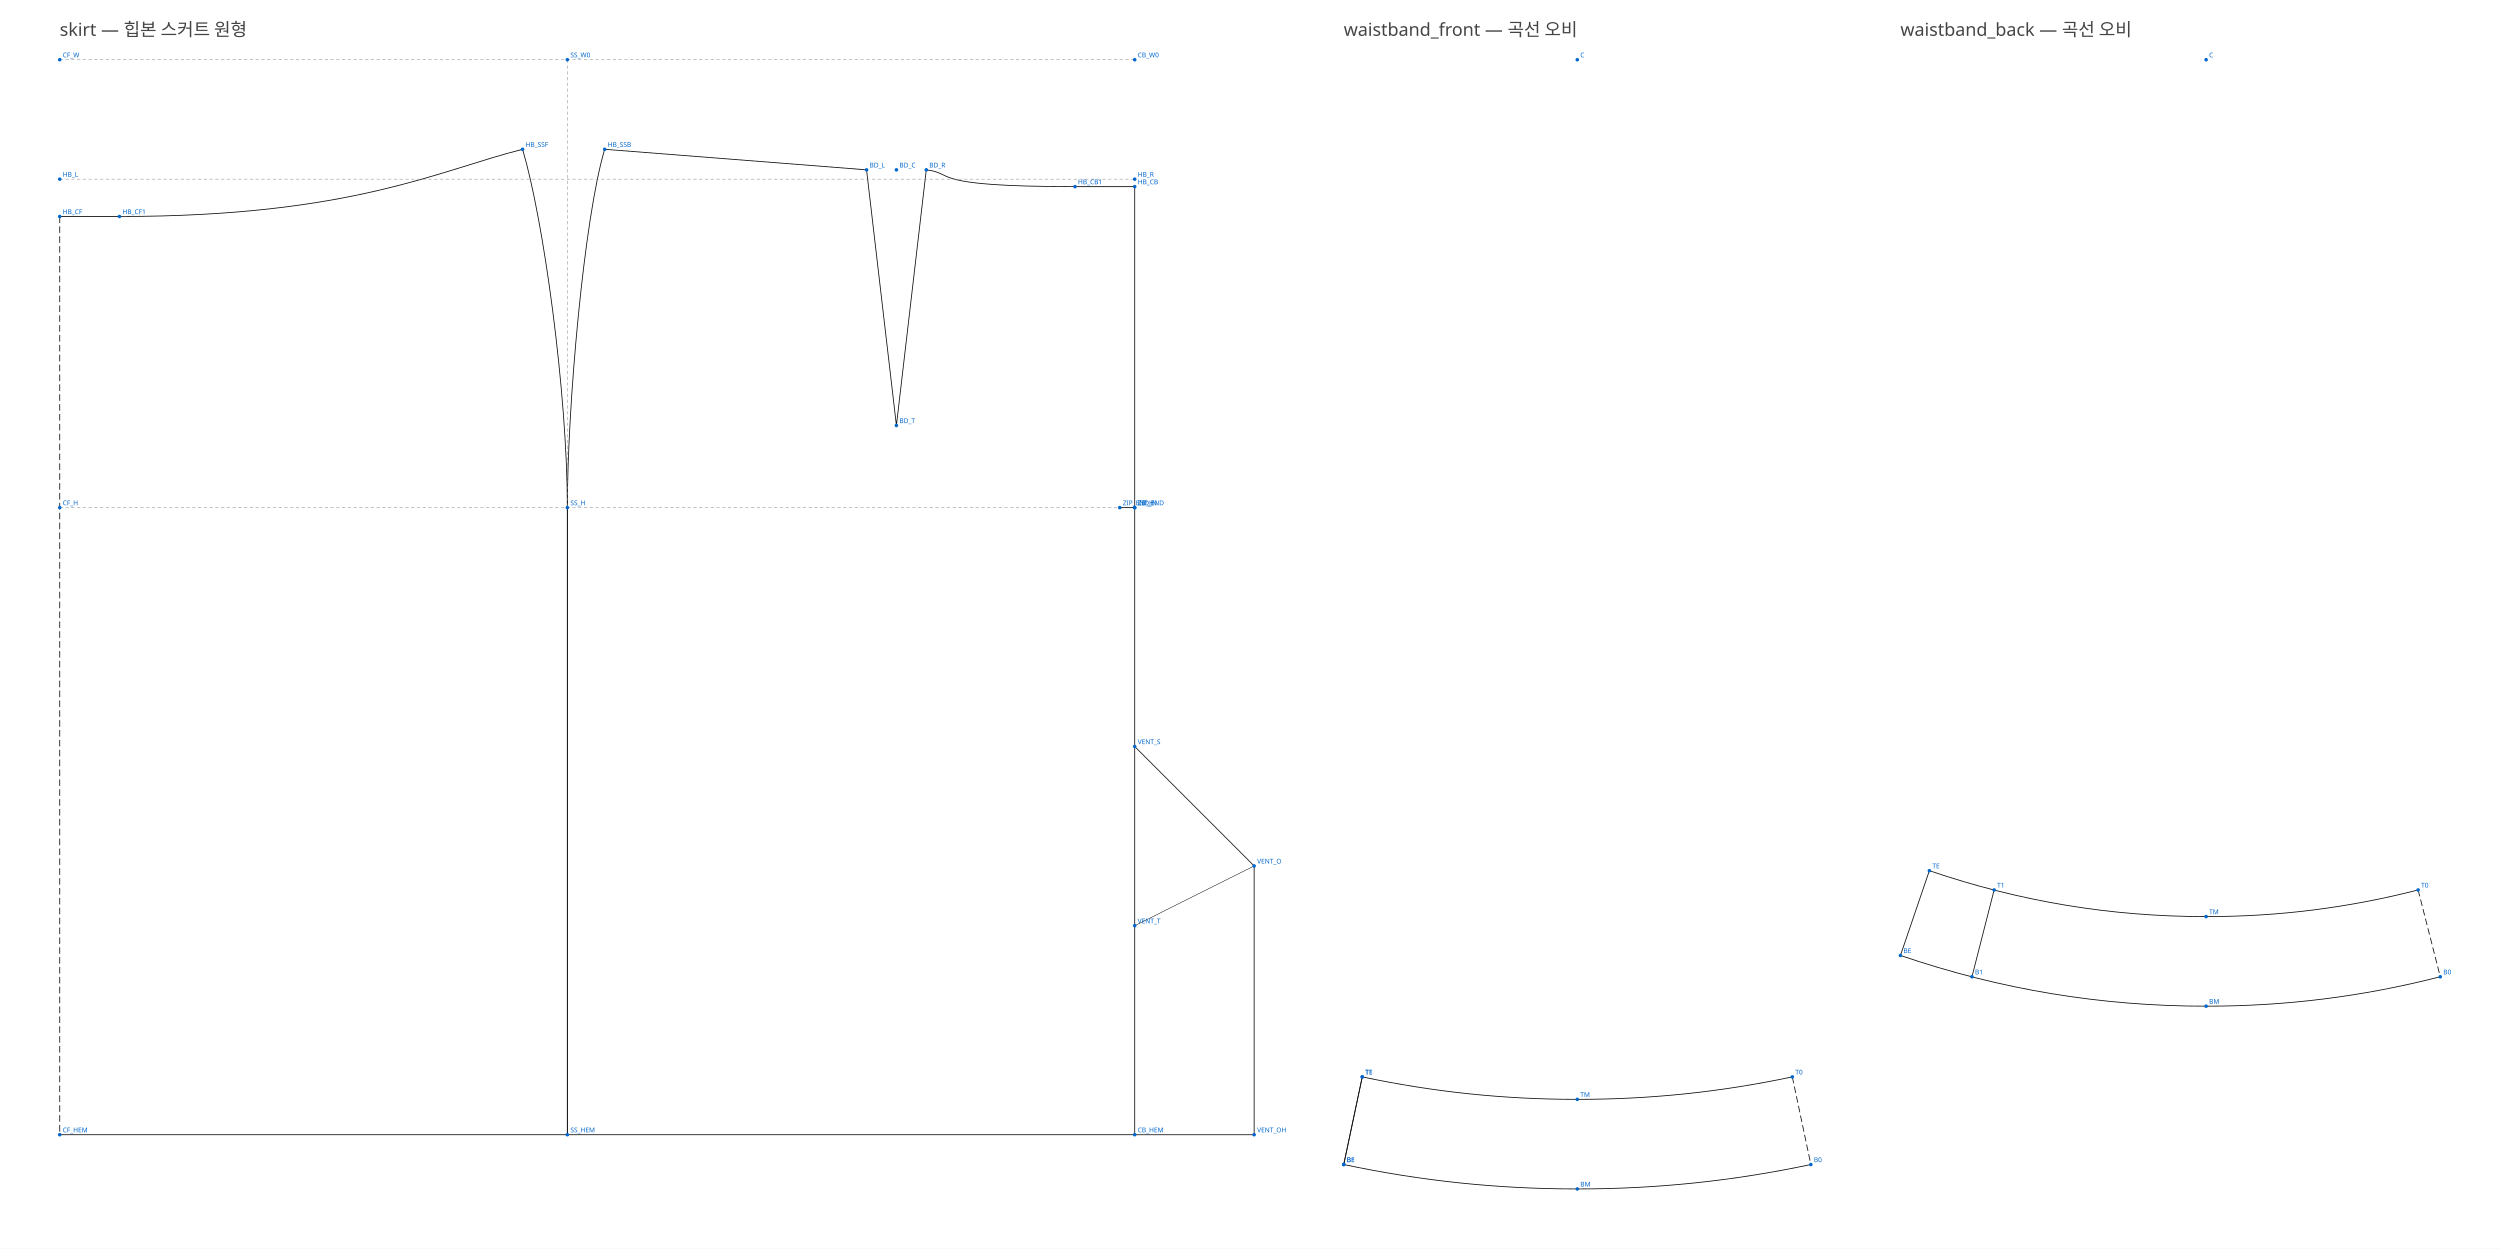
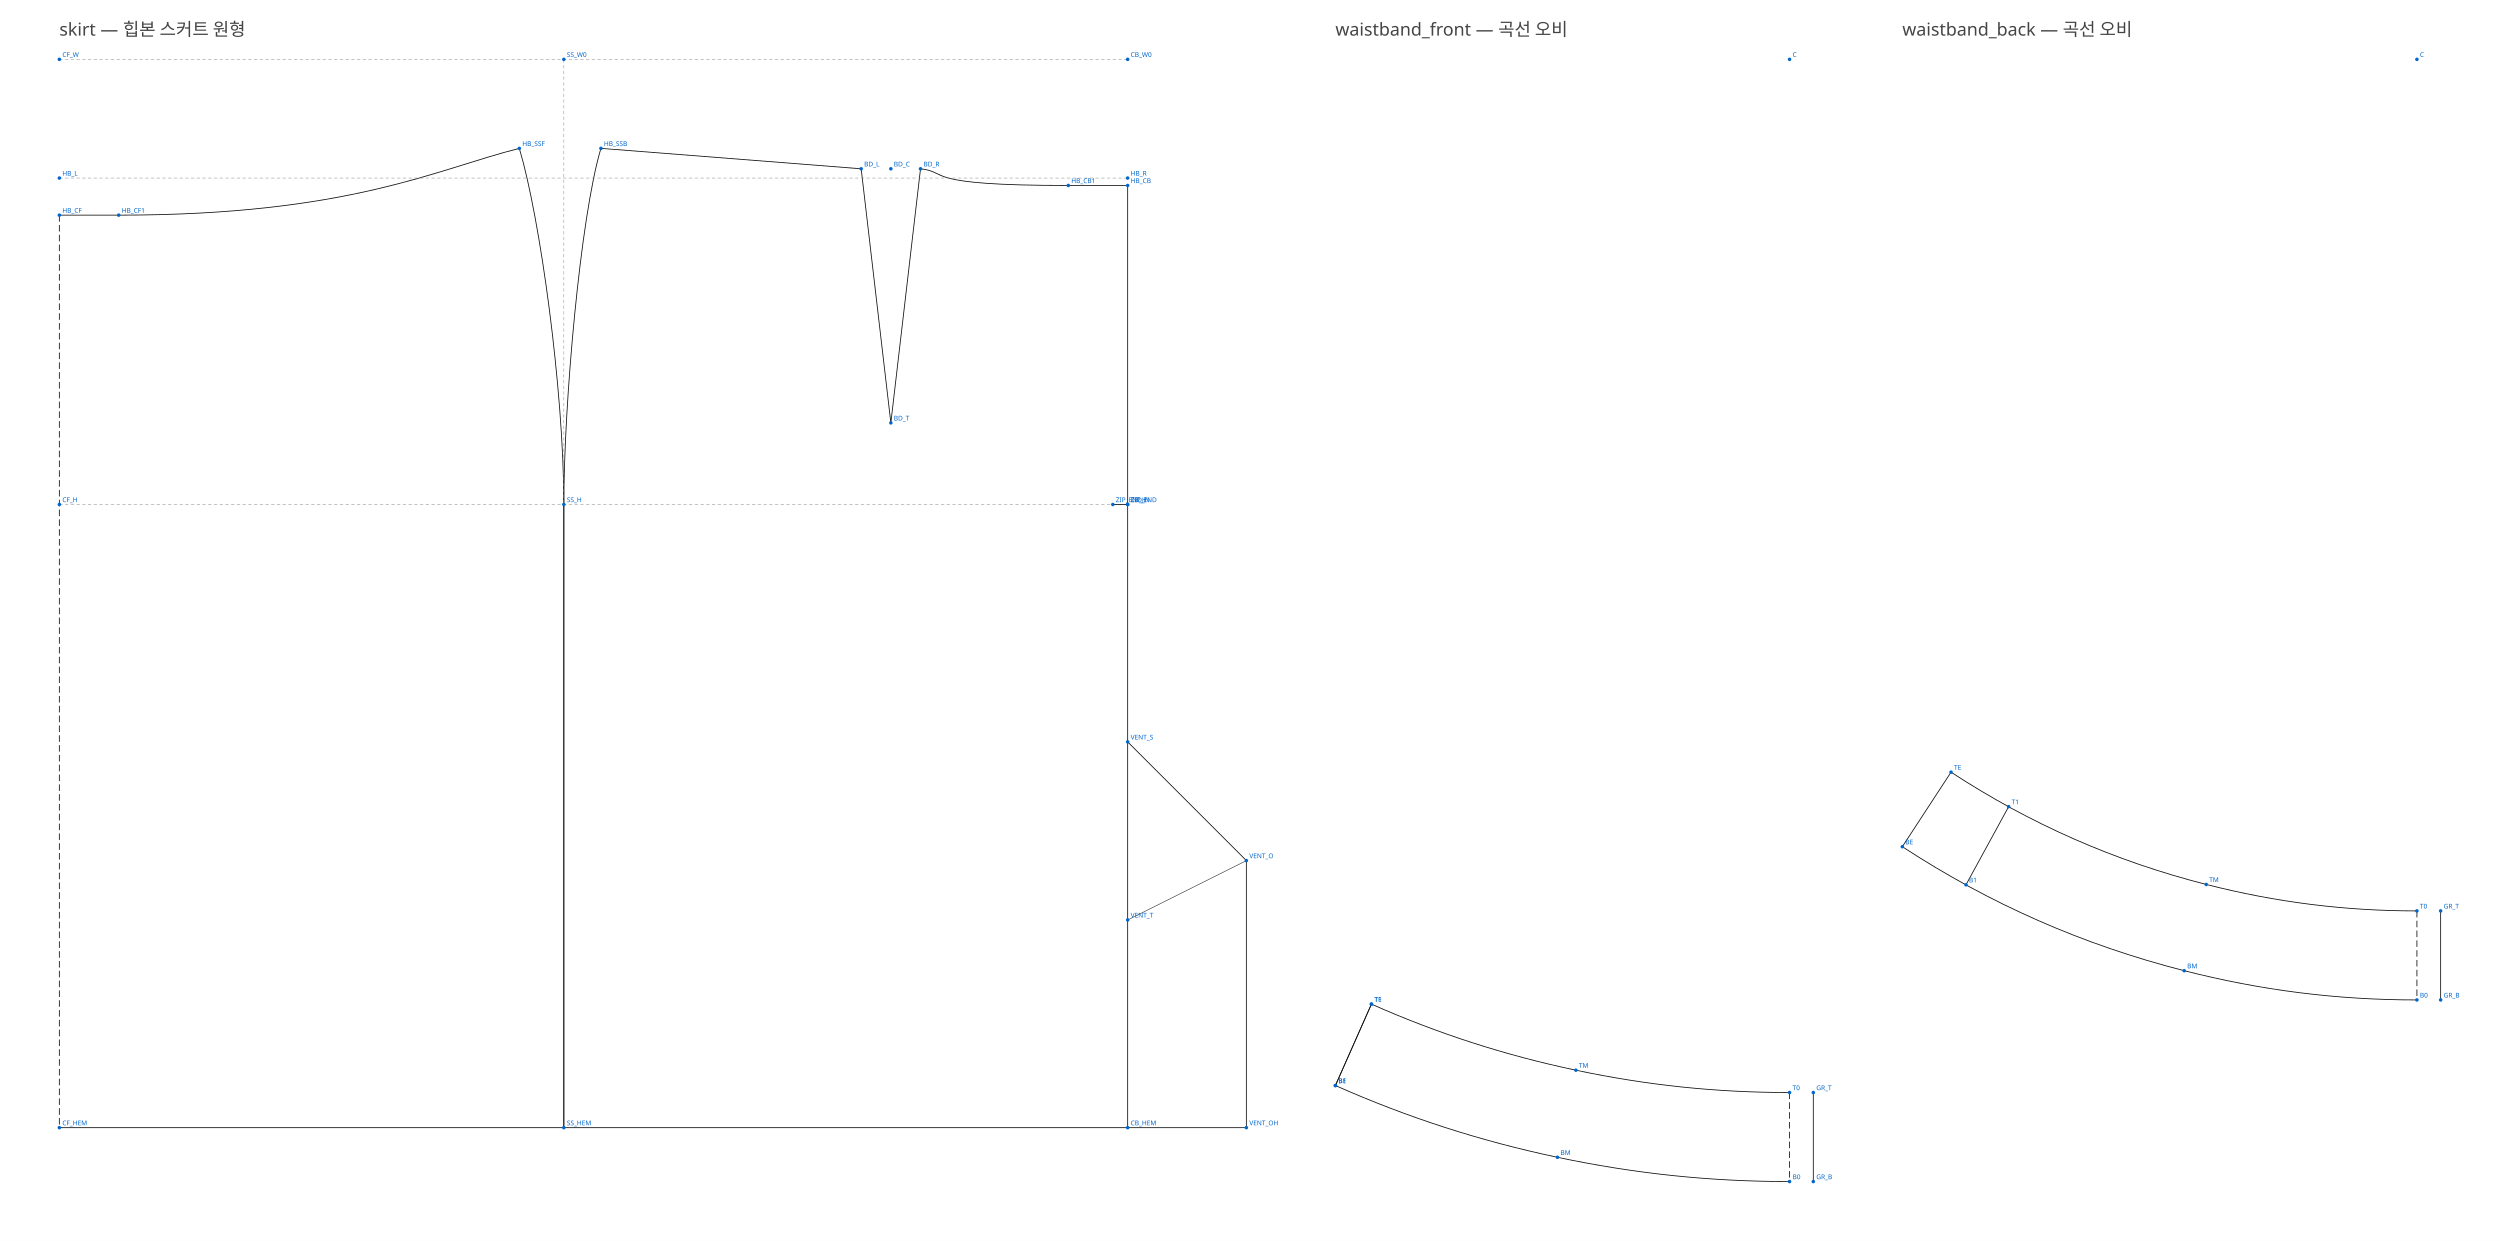
- <svg xmlns="http://www.w3.org/2000/svg" width="1063.267mm" height="531.066mm" viewBox="0 0 1063.267 531.066">
+ <svg xmlns="http://www.w3.org/2000/svg" width="1069.912mm" height="531.066mm" viewBox="0 0 1069.912 531.066">
  <rect width="100%" height="100%" fill="white" />
  <g id="skirt">
    <g id="outline" fill="none" stroke="#111" stroke-width="0.35">
      <path d="M241.3 215.9L241.3 482.6" />
      <path d="M25.4 482.6L241.3 482.6" />
      <path d="M241.3 215.9L241.3 482.6" />
      <path d="M241.3 482.6L482.6 482.6" />
      <path d="M482.6 317.5L533.4 368.3L533.4 482.6L482.6 482.6" />
      <path d="M25.4 92.075C35.56 92.075 40.132 92.075 50.8 92.075C149.875 92.075 186.839 72.353 222.25 63.5" />
      <path d="M222.25 63.5C231.077 92.922 241.3 166.752 241.3 215.9" />
      <path d="M482.6 79.375L482.6 482.6" />
      <path d="M482.6 79.375C476.504 79.375 472.694 79.375 457.2 79.375C393.55 79.375 406.601 73.665 393.951 72.238" />
      <path d="M368.551 72.238L257.175 63.5" />
      <path d="M257.175 63.5C248.369 92.853 241.3 172.997 241.3 215.9" />
    </g>
    <g id="dart" fill="none" stroke="#111" stroke-width="0.35">
      <path d="M393.951 72.238L381.251 180.975L368.551 72.238" />
    </g>
    <g id="construction" fill="none" stroke="#888" stroke-width="0.21" stroke-dasharray="1.4,1.05">
      <path d="M25.4 25.4L482.6 25.4" />
      <path d="M25.4 215.9L482.6 215.9" />
      <path d="M241.3 25.4L241.3 215.9" />
      <path d="M25.4 76.2L482.6 76.2" />
    </g>
    <g id="mark" fill="none" stroke="#111" stroke-width="0.21">
      <path d="M482.6 393.7L533.4 368.3" />
    </g>
    <g id="notch" fill="none" stroke="#111" stroke-width="0.35">
      <path d="M482.6 215.9L476.25 215.9" />
    </g>
    <g id="fold" fill="none" stroke="#111" stroke-width="0.35" stroke-dasharray="2.8,1.4">
      <path d="M25.4 92.075L25.4 482.6" />
    </g>
    <g id="points" font-size="2.794" font-family="sans-serif" fill="#06c">
      <circle cx="25.4" cy="25.4" r="0.762" fill="#06c" />
      <text x="26.67" y="24.384">CF_W</text>
      <circle cx="241.3" cy="25.4" r="0.762" fill="#06c" />
      <text x="242.57" y="24.384">SS_W0</text>
      <circle cx="482.6" cy="25.4" r="0.762" fill="#06c" />
      <text x="483.87" y="24.384">CB_W0</text>
      <circle cx="25.4" cy="215.9" r="0.762" fill="#06c" />
      <text x="26.67" y="214.884">CF_H</text>
      <circle cx="241.3" cy="215.9" r="0.762" fill="#06c" />
      <text x="242.57" y="214.884">SS_H</text>
      <circle cx="482.6" cy="215.9" r="0.762" fill="#06c" />
      <text x="483.87" y="214.884">CB_H</text>
      <circle cx="25.4" cy="482.6" r="0.762" fill="#06c" />
      <text x="26.67" y="481.584">CF_HEM</text>
      <circle cx="241.3" cy="482.6" r="0.762" fill="#06c" />
      <text x="242.57" y="481.584">SS_HEM</text>
      <circle cx="482.6" cy="482.6" r="0.762" fill="#06c" />
      <text x="483.87" y="481.584">CB_HEM</text>
      <circle cx="482.6" cy="215.9" r="0.762" fill="#06c" />
      <text x="483.87" y="214.884">ZIP_END</text>
      <circle cx="476.25" cy="215.9" r="0.762" fill="#06c" />
      <text x="477.52" y="214.884">ZIP_END_N</text>
      <circle cx="482.6" cy="393.7" r="0.762" fill="#06c" />
      <text x="483.87" y="392.684">VENT_T</text>
      <circle cx="533.4" cy="368.3" r="0.762" fill="#06c" />
      <text x="534.67" y="367.284">VENT_O</text>
      <circle cx="482.6" cy="317.5" r="0.762" fill="#06c" />
      <text x="483.87" y="316.484">VENT_S</text>
      <circle cx="533.4" cy="482.6" r="0.762" fill="#06c" />
      <text x="534.67" y="481.584">VENT_OH</text>
      <circle cx="25.4" cy="92.075" r="0.762" fill="#06c" />
      <text x="26.67" y="91.059">HB_CF</text>
      <circle cx="50.8" cy="92.075" r="0.762" fill="#06c" />
      <text x="52.07" y="91.059">HB_CF1</text>
      <circle cx="222.25" cy="63.5" r="0.762" fill="#06c" />
      <text x="223.52" y="62.484">HB_SSF</text>
      <circle cx="257.175" cy="63.5" r="0.762" fill="#06c" />
      <text x="258.445" y="62.484">HB_SSB</text>
      <circle cx="482.6" cy="79.375" r="0.762" fill="#06c" />
      <text x="483.87" y="78.359">HB_CB</text>
      <circle cx="457.2" cy="79.375" r="0.762" fill="#06c" />
      <text x="458.47" y="78.359">HB_CB1</text>
      <circle cx="25.4" cy="76.2" r="0.762" fill="#06c" />
      <text x="26.67" y="75.184">HB_L</text>
      <circle cx="482.6" cy="76.2" r="0.762" fill="#06c" />
      <text x="483.87" y="75.184">HB_R</text>
      <circle cx="381.251" cy="72.238" r="0.762" fill="#06c" />
      <text x="382.521" y="71.222">BD_C</text>
      <circle cx="368.551" cy="72.238" r="0.762" fill="#06c" />
      <text x="369.821" y="71.222">BD_L</text>
      <circle cx="393.951" cy="72.238" r="0.762" fill="#06c" />
      <text x="395.221" y="71.222">BD_R</text>
      <circle cx="381.251" cy="180.975" r="0.762" fill="#06c" />
      <text x="382.521" y="179.959">BD_T</text>
    </g>
    <text x="25.4" y="15.24" font-size="7.62" font-family="sans-serif" fill="#444">skirt — 힙본 스커트 원형</text>
  </g>
  <g id="waistband_front">
    <g id="outline" fill="none" stroke="#111" stroke-width="0.35">
-       <path d="M762.286 458.005C731.699 464.471 702.097 467.566 670.833 467.566C639.57 467.566 609.968 464.471 579.38 458.005" />
-       <path d="M770.166 495.281C736.943 502.304 704.79 505.666 670.833 505.666C636.876 505.666 604.723 502.304 571.5 495.281" />
-       <path d="M579.38 458.005L571.5 495.281" />
+       <path d="M765.87 467.566C734.607 467.566 705.005 464.471 674.418 458.005C643.83 451.538 615.508 442.388 586.92 429.735" />
+       <path d="M765.87 505.666C731.913 505.666 699.76 502.304 666.537 495.281C633.314 488.257 602.552 478.319 571.5 464.576" />
+       <path d="M586.92 429.735L571.5 464.576" />
    </g>
    <g id="notch" fill="none" stroke="#111" stroke-width="0.35">
-       <path d="M579.38 458.005L571.5 495.281" />
+       <path d="M586.92 429.735L571.5 464.576" />
+     </g>
+     <g id="grain" fill="none" stroke="#111" stroke-width="0.35">
+       <path d="M776.03 467.566L776.03 505.666" />
    </g>
    <g id="fold" fill="none" stroke="#111" stroke-width="0.35" stroke-dasharray="2.8,1.4">
-       <path d="M762.286 458.005L770.166 495.281" />
+       <path d="M765.87 467.566L765.87 505.666" />
    </g>
    <g id="points" font-size="2.794" font-family="sans-serif" fill="#06c">
-       <circle cx="670.833" cy="25.4" r="0.762" fill="#06c" />
-       <text x="672.103" y="24.384">C</text>
-       <circle cx="762.286" cy="458.005" r="0.762" fill="#06c" />
-       <text x="763.556" y="456.989">T0</text>
-       <circle cx="670.833" cy="467.566" r="0.762" fill="#06c" />
-       <text x="672.103" y="466.55">TM</text>
-       <circle cx="579.38" cy="458.005" r="0.762" fill="#06c" />
-       <text x="580.65" y="456.989">T1</text>
-       <circle cx="770.166" cy="495.281" r="0.762" fill="#06c" />
-       <text x="771.436" y="494.265">B0</text>
-       <circle cx="670.833" cy="505.666" r="0.762" fill="#06c" />
-       <text x="672.103" y="504.65">BM</text>
-       <circle cx="571.5" cy="495.281" r="0.762" fill="#06c" />
-       <text x="572.77" y="494.265">B1</text>
-       <circle cx="579.38" cy="458.005" r="0.762" fill="#06c" />
-       <text x="580.65" y="456.989">TE</text>
-       <circle cx="571.5" cy="495.281" r="0.762" fill="#06c" />
-       <text x="572.77" y="494.265">BE</text>
+       <circle cx="765.87" cy="25.4" r="0.762" fill="#06c" />
+       <text x="767.14" y="24.384">C</text>
+       <circle cx="765.87" cy="467.566" r="0.762" fill="#06c" />
+       <text x="767.14" y="466.55">T0</text>
+       <circle cx="674.418" cy="458.005" r="0.762" fill="#06c" />
+       <text x="675.688" y="456.989">TM</text>
+       <circle cx="586.92" cy="429.735" r="0.762" fill="#06c" />
+       <text x="588.19" y="428.719">T1</text>
+       <circle cx="765.87" cy="505.666" r="0.762" fill="#06c" />
+       <text x="767.14" y="504.65">B0</text>
+       <circle cx="666.537" cy="495.281" r="0.762" fill="#06c" />
+       <text x="667.807" y="494.265">BM</text>
+       <circle cx="571.5" cy="464.576" r="0.762" fill="#06c" />
+       <text x="572.77" y="463.56">B1</text>
+       <circle cx="586.92" cy="429.735" r="0.762" fill="#06c" />
+       <text x="588.19" y="428.719">TE</text>
+       <circle cx="571.5" cy="464.576" r="0.762" fill="#06c" />
+       <text x="572.77" y="463.56">BE</text>
+       <circle cx="776.03" cy="467.566" r="0.762" fill="#06c" />
+       <text x="777.3" y="466.55">GR_T</text>
+       <circle cx="776.03" cy="505.666" r="0.762" fill="#06c" />
+       <text x="777.3" y="504.65">GR_B</text>
    </g>
    <text x="571.5" y="15.24" font-size="7.62" font-family="sans-serif" fill="#444">waistband_front — 곡선 오비</text>
  </g>
  <g id="waistband_back">
    <g id="outline" fill="none" stroke="#111" stroke-width="0.35">
-       <path d="M1028.441 378.509C998.505 386.153 969.174 389.839 938.277 389.839C897.71 389.839 858.965 383.41 820.572 370.307" />
-       <path d="M1037.867 415.425C1004.801 423.868 972.404 427.939 938.277 427.939C893.469 427.939 850.673 420.838 808.266 406.365" />
-       <path d="M820.572 370.307L808.266 406.365" />
+       <path d="M1034.352 389.839C1003.456 389.839 974.125 386.153 944.189 378.509C904.883 368.473 868.932 352.658 834.974 330.464" />
+       <path d="M1034.352 427.939C1000.226 427.939 967.828 423.868 934.763 415.425C891.347 404.339 851.639 386.871 814.13 362.357" />
+       <path d="M834.974 330.464L814.13 362.357" />
    </g>
    <g id="notch" fill="none" stroke="#111" stroke-width="0.35">
-       <path d="M848.114 378.509L838.688 415.425" />
+       <path d="M859.631 345.225L841.365 378.661" />
+     </g>
+     <g id="grain" fill="none" stroke="#111" stroke-width="0.35">
+       <path d="M1044.512 389.839L1044.512 427.939" />
    </g>
    <g id="fold" fill="none" stroke="#111" stroke-width="0.35" stroke-dasharray="2.8,1.4">
-       <path d="M1028.441 378.509L1037.867 415.425" />
+       <path d="M1034.352 389.839L1034.352 427.939" />
    </g>
    <g id="points" font-size="2.794" font-family="sans-serif" fill="#06c">
-       <circle cx="938.277" cy="25.4" r="0.762" fill="#06c" />
-       <text x="939.547" y="24.384">C</text>
-       <circle cx="1028.441" cy="378.509" r="0.762" fill="#06c" />
-       <text x="1029.711" y="377.493">T0</text>
-       <circle cx="938.277" cy="389.839" r="0.762" fill="#06c" />
-       <text x="939.547" y="388.823">TM</text>
-       <circle cx="848.114" cy="378.509" r="0.762" fill="#06c" />
-       <text x="849.384" y="377.493">T1</text>
-       <circle cx="1037.867" cy="415.425" r="0.762" fill="#06c" />
-       <text x="1039.137" y="414.409">B0</text>
-       <circle cx="938.277" cy="427.939" r="0.762" fill="#06c" />
-       <text x="939.547" y="426.923">BM</text>
-       <circle cx="838.688" cy="415.425" r="0.762" fill="#06c" />
-       <text x="839.958" y="414.409">B1</text>
-       <circle cx="820.572" cy="370.307" r="0.762" fill="#06c" />
-       <text x="821.842" y="369.291">TE</text>
-       <circle cx="808.266" cy="406.365" r="0.762" fill="#06c" />
-       <text x="809.536" y="405.349">BE</text>
+       <circle cx="1034.352" cy="25.4" r="0.762" fill="#06c" />
+       <text x="1035.622" y="24.384">C</text>
+       <circle cx="1034.352" cy="389.839" r="0.762" fill="#06c" />
+       <text x="1035.622" y="388.823">T0</text>
+       <circle cx="944.189" cy="378.509" r="0.762" fill="#06c" />
+       <text x="945.459" y="377.493">TM</text>
+       <circle cx="859.631" cy="345.225" r="0.762" fill="#06c" />
+       <text x="860.901" y="344.209">T1</text>
+       <circle cx="1034.352" cy="427.939" r="0.762" fill="#06c" />
+       <text x="1035.622" y="426.923">B0</text>
+       <circle cx="934.763" cy="415.425" r="0.762" fill="#06c" />
+       <text x="936.033" y="414.409">BM</text>
+       <circle cx="841.365" cy="378.661" r="0.762" fill="#06c" />
+       <text x="842.635" y="377.645">B1</text>
+       <circle cx="834.974" cy="330.464" r="0.762" fill="#06c" />
+       <text x="836.244" y="329.448">TE</text>
+       <circle cx="814.13" cy="362.357" r="0.762" fill="#06c" />
+       <text x="815.4" y="361.341">BE</text>
+       <circle cx="1044.512" cy="389.839" r="0.762" fill="#06c" />
+       <text x="1045.782" y="388.823">GR_T</text>
+       <circle cx="1044.512" cy="427.939" r="0.762" fill="#06c" />
+       <text x="1045.782" y="426.923">GR_B</text>
    </g>
-     <text x="808.266" y="15.24" font-size="7.62" font-family="sans-serif" fill="#444">waistband_back — 곡선 오비</text>
+     <text x="814.13" y="15.24" font-size="7.62" font-family="sans-serif" fill="#444">waistband_back — 곡선 오비</text>
  </g>
</svg>
